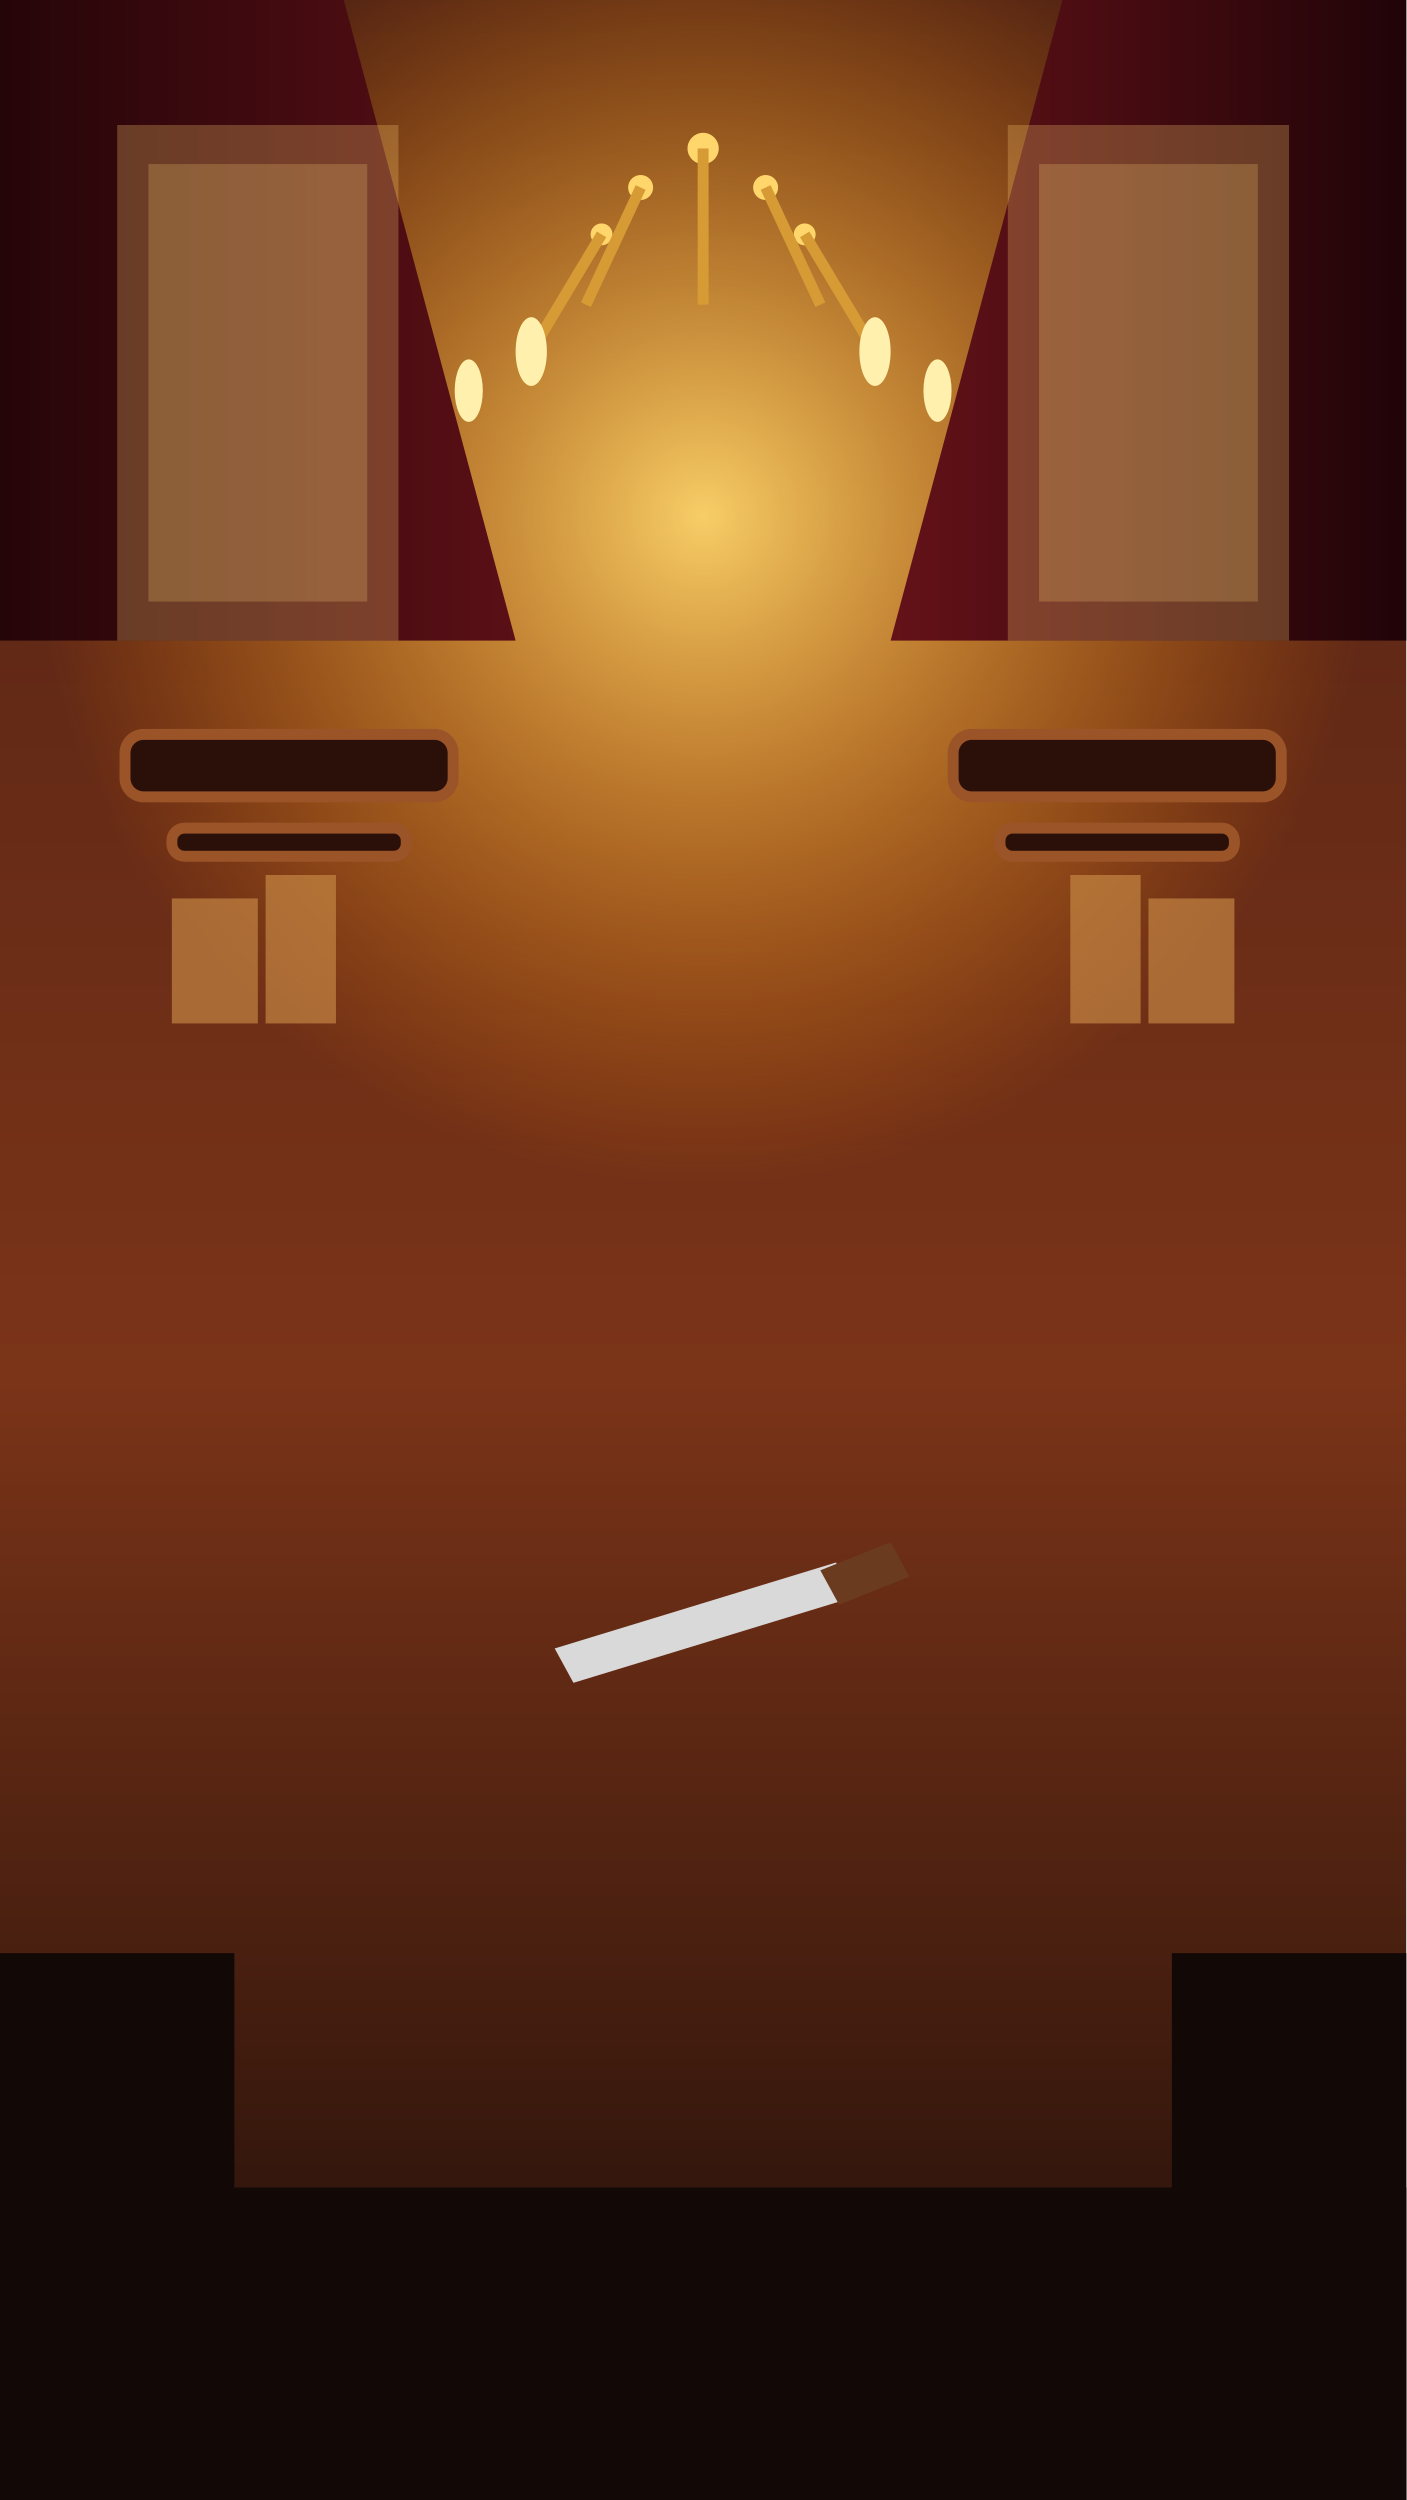
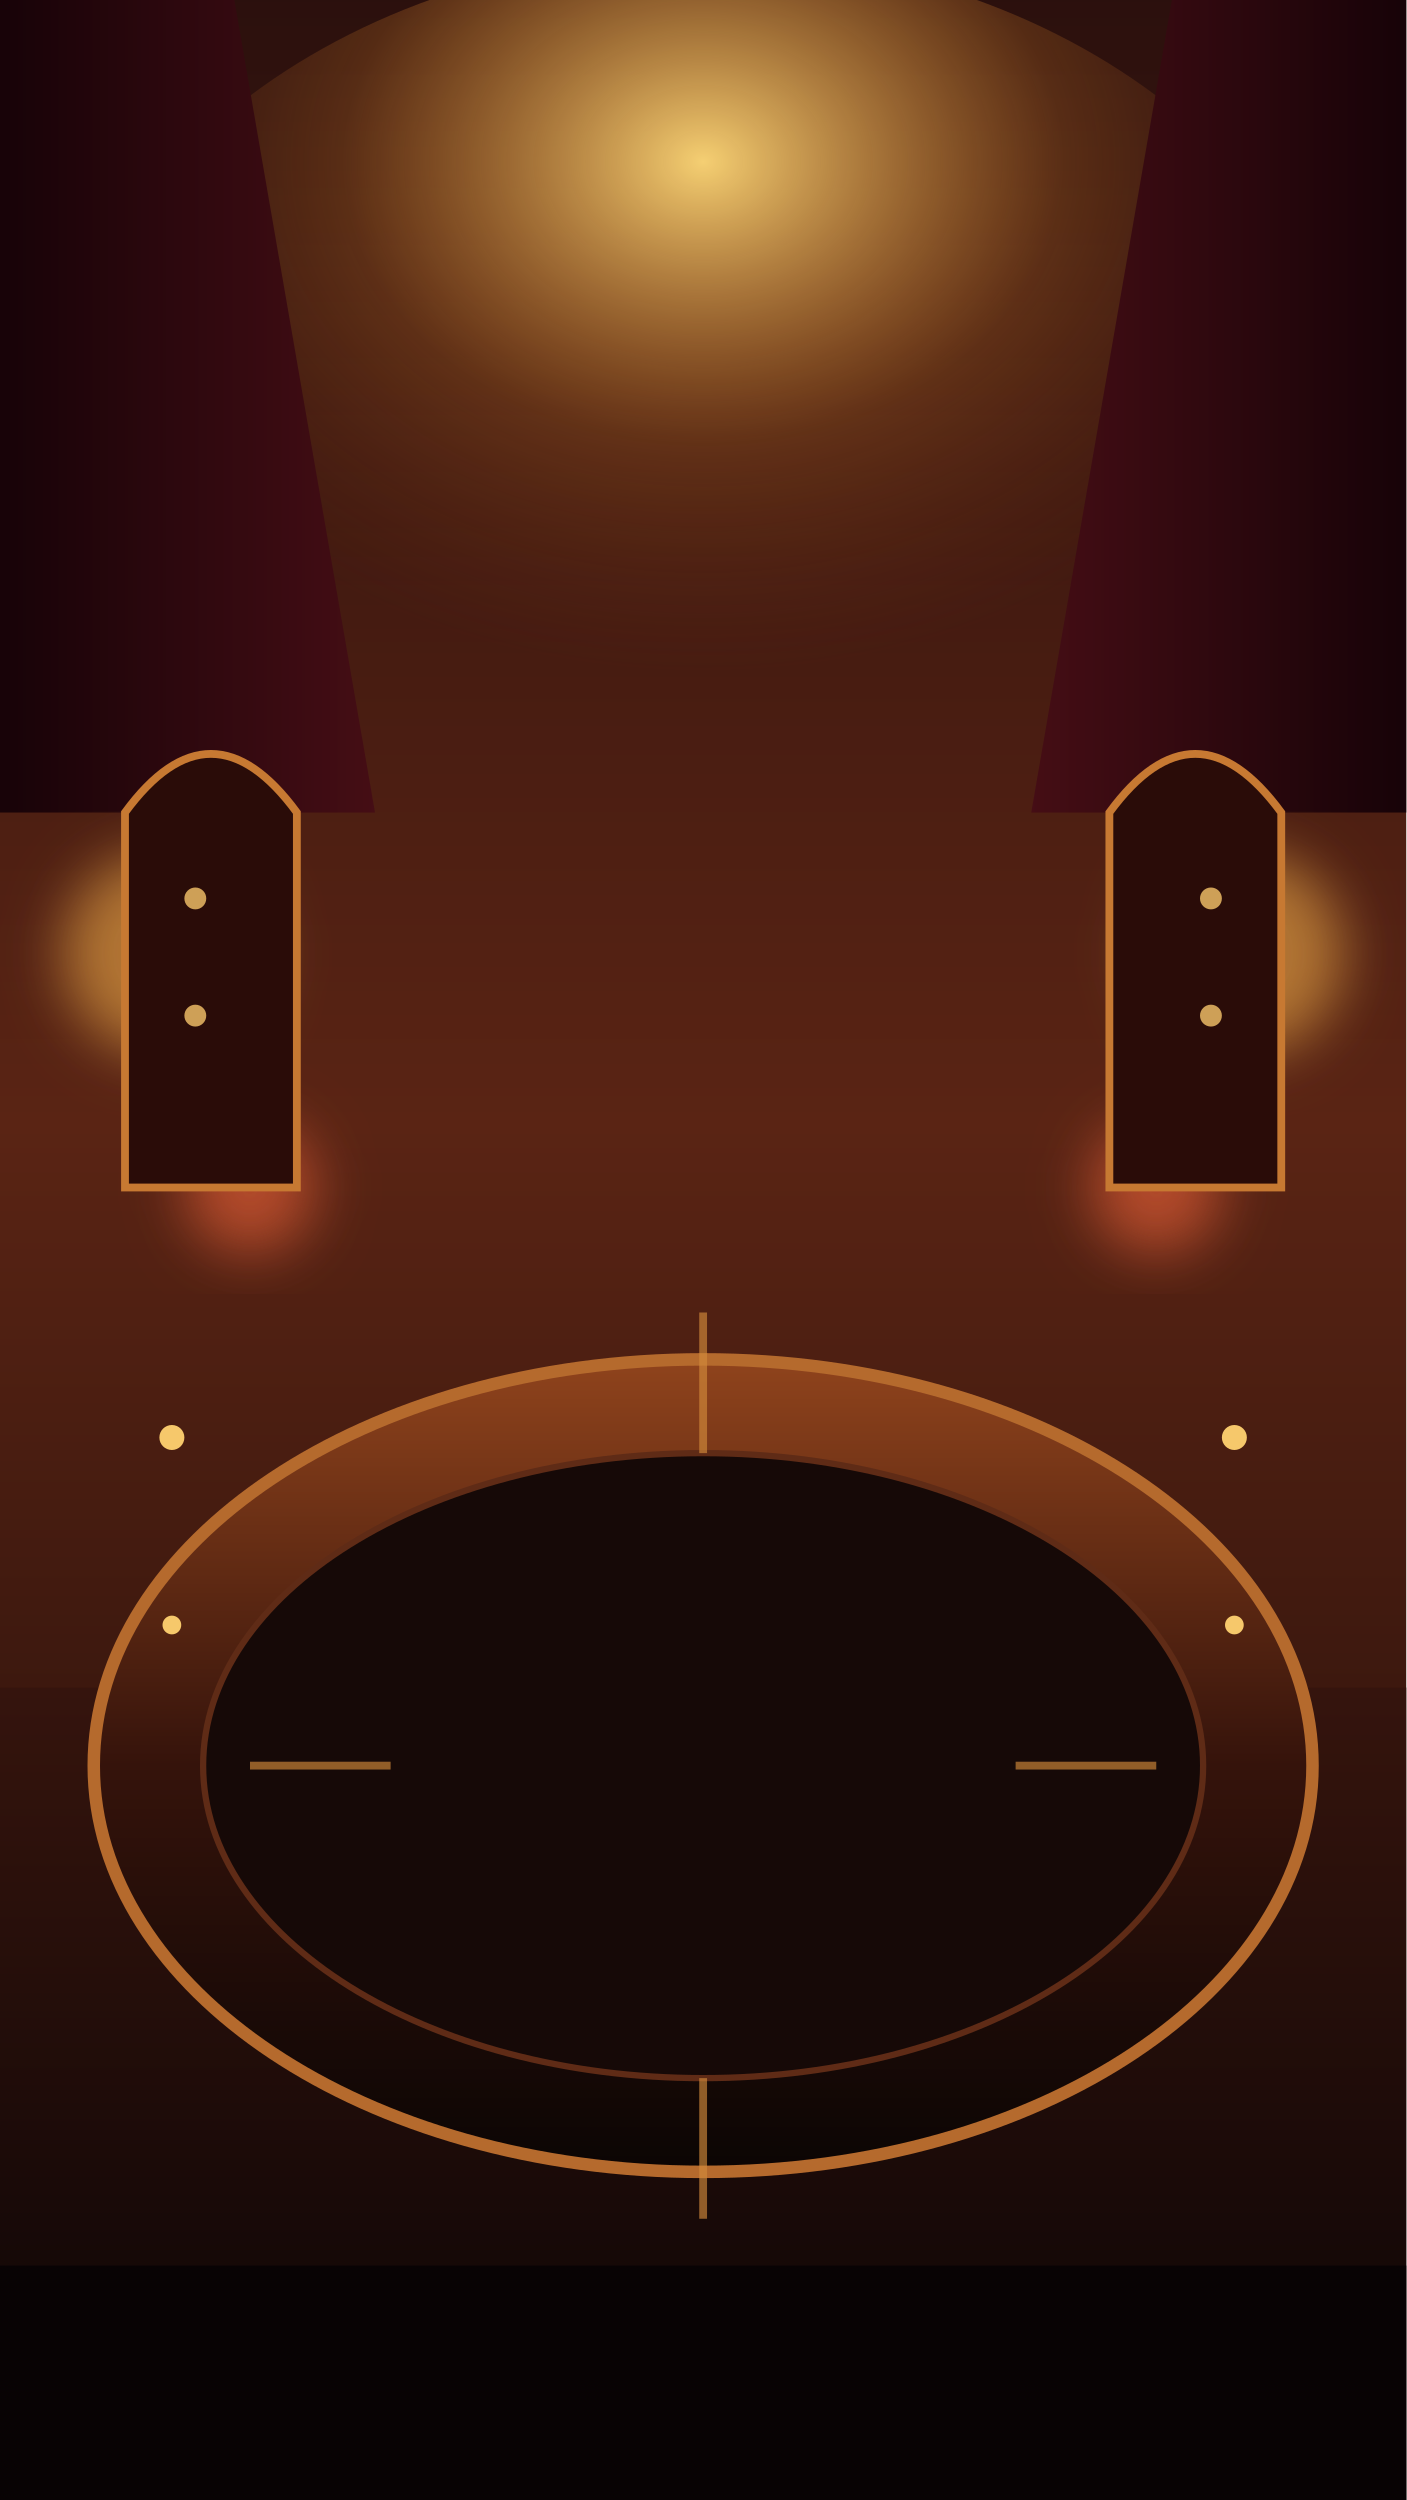
<svg xmlns="http://www.w3.org/2000/svg" viewBox="0 0 900 1600" preserveAspectRatio="xMidYMid slice">
  <defs>
    <linearGradient id="wall" x2="0" y2="1">
-       <stop stop-color="#4b1f14" />
-       <stop offset=".55" stop-color="#7b3418" />
-       <stop offset="1" stop-color="#180b08" />
+       <stop stop-color="#2b100d" />
+       <stop offset=".45" stop-color="#5a2414" />
+       <stop offset="1" stop-color="#120706" />
    </linearGradient>
-     <radialGradient id="glow">
-       <stop stop-color="#ffd66b" stop-opacity=".95" />
-       <stop offset="1" stop-color="#ff8a00" stop-opacity="0" />
-     </radialGradient>
-     <radialGradient id="table">
-       <stop stop-color="#b65a20" />
-       <stop offset=".55" stop-color="#54200f" />
-       <stop offset="1" stop-color="#170908" />
+     <radialGradient id="sun" cx=".5" cy=".2">
+       <stop stop-color="#ffd978" stop-opacity=".95" />
+       <stop offset=".55" stop-color="#e48a2f" stop-opacity=".22" />
+       <stop offset="1" stop-color="#8b3d16" stop-opacity="0" />
    </radialGradient>
    <linearGradient id="curtain" x2="1">
-       <stop stop-color="#260509" />
-       <stop offset=".55" stop-color="#74151c" />
-       <stop offset="1" stop-color="#210408" />
+       <stop stop-color="#180308" />
+       <stop offset=".5" stop-color="#6d1720" />
+       <stop offset="1" stop-color="#180308" />
    </linearGradient>
+     <linearGradient id="floor" x2="0" y2="1">
+       <stop stop-color="#35140d" />
+       <stop offset="1" stop-color="#090405" />
+     </linearGradient>
+     <linearGradient id="table" x2="0" y2="1">
+       <stop stop-color="#8f431c" />
+       <stop offset=".5" stop-color="#35130b" />
+       <stop offset="1" stop-color="#0b0504" />
+     </linearGradient>
+     <filter id="blur">
+       <feGaussianBlur stdDeviation="18" />
+     </filter>
  </defs>
  <rect width="900" height="1600" fill="url(#wall)" />
-   <circle cx="450" cy="330" r="430" fill="url(#glow)" />
-   <path d="M0 0h220l110 410H0zM900 0H680L570 410h330z" fill="url(#curtain)" />
-   <path d="M75 80h180v330H75zM645 80h180v330H645z" fill="#f7c66a" opacity=".28" />
-   <path d="M95 105h140v280H95zM665 105h140v280H665z" fill="#ffd77a" opacity=".22" />
-   <g fill="#ffd66b">
-     <circle cx="450" cy="95" r="10" />
-     <circle cx="410" cy="120" r="8" />
-     <circle cx="490" cy="120" r="8" />
-     <circle cx="385" cy="150" r="7" />
-     <circle cx="515" cy="150" r="7" />
+   <ellipse cx="450" cy="300" rx="420" ry="330" fill="url(#sun)" />
+   <path d="M0 0h150l90 520H0zM900 0H750l-90 520h240z" fill="url(#curtain)" />
+   <path d="M0 1080h900v520H0z" fill="url(#floor)" />
+   <g opacity=".55" filter="url(#blur)">
+     <circle cx="105" cy="610" r="65" fill="#ffb94d" />
+     <circle cx="795" cy="610" r="65" fill="#ffb94d" />
+     <circle cx="160" cy="760" r="42" fill="#ff6b3d" />
+     <circle cx="740" cy="760" r="42" fill="#ff6b3d" />
  </g>
-   <path d="M450 95v100M410 120l-35 75M490 120l35 75M385 150l-45 75M515 150l45 75" stroke="#d79b35" stroke-width="7" />
-   <g fill="#fff0ad">
-     <ellipse cx="340" cy="225" rx="10" ry="22" />
-     <ellipse cx="560" cy="225" rx="10" ry="22" />
-     <ellipse cx="300" cy="250" rx="9" ry="20" />
-     <ellipse cx="600" cy="250" rx="9" ry="20" />
+   <g fill="#2a0c08" stroke="#c77932" stroke-width="5">
+     <path d="M80 520q55-75 110 0v240H80z" />
+     <path d="M710 520q55-75 110 0v240H710z" />
  </g>
-   <g fill="#2b1009" stroke="#9b5428" stroke-width="7">
-     <rect x="80" y="470" width="210" height="40" rx="12" />
-     <rect x="610" y="470" width="210" height="40" rx="12" />
-     <rect x="110" y="530" width="150" height="18" rx="8" />
-     <rect x="640" y="530" width="150" height="18" rx="8" />
+   <g fill="#f7c66a" opacity=".8">
+     <circle cx="125" cy="575" r="7" />
+     <circle cx="775" cy="575" r="7" />
+     <circle cx="125" cy="650" r="7" />
+     <circle cx="775" cy="650" r="7" />
  </g>
-   <g fill="#c98b45" opacity=".65">
-     <rect x="110" y="575" width="55" height="80" />
-     <rect x="170" y="560" width="45" height="95" />
-     <rect x="685" y="560" width="45" height="95" />
-     <rect x="735" y="575" width="55" height="80" />
+   <ellipse cx="450" cy="1130" rx="390" ry="260" fill="url(#table)" stroke="#b56a2d" stroke-width="8" />
+   <ellipse cx="450" cy="1130" rx="320" ry="200" fill="#160907" stroke="#5f2b16" stroke-width="4" />
+   <path d="M450 840v90M450 1330v90M160 1130h90M650 1130h90" stroke="#d38a3b" stroke-width="5" opacity=".65" />
+   <g fill="#f6c86b">
+     <circle cx="110" cy="920" r="8" />
+     <circle cx="790" cy="920" r="8" />
+     <circle cx="110" cy="1040" r="6" />
+     <circle cx="790" cy="1040" r="6" />
  </g>
-   <path d="M355 1055l180 -55 12 22-180 55z" fill="#d9d9d9" />
-   <path d="M525 1005l45-18 12 22-45 18z" fill="#6b3b20" />
-   <g fill="#120806">
-     <path d="M0 1400h900v200H0z" />
-     <path d="M0 1250h150v350H0zM750 1250h150v350H750z" />
-   </g>
+   <rect x="0" y="1450" width="900" height="150" fill="#080304" />
</svg>
